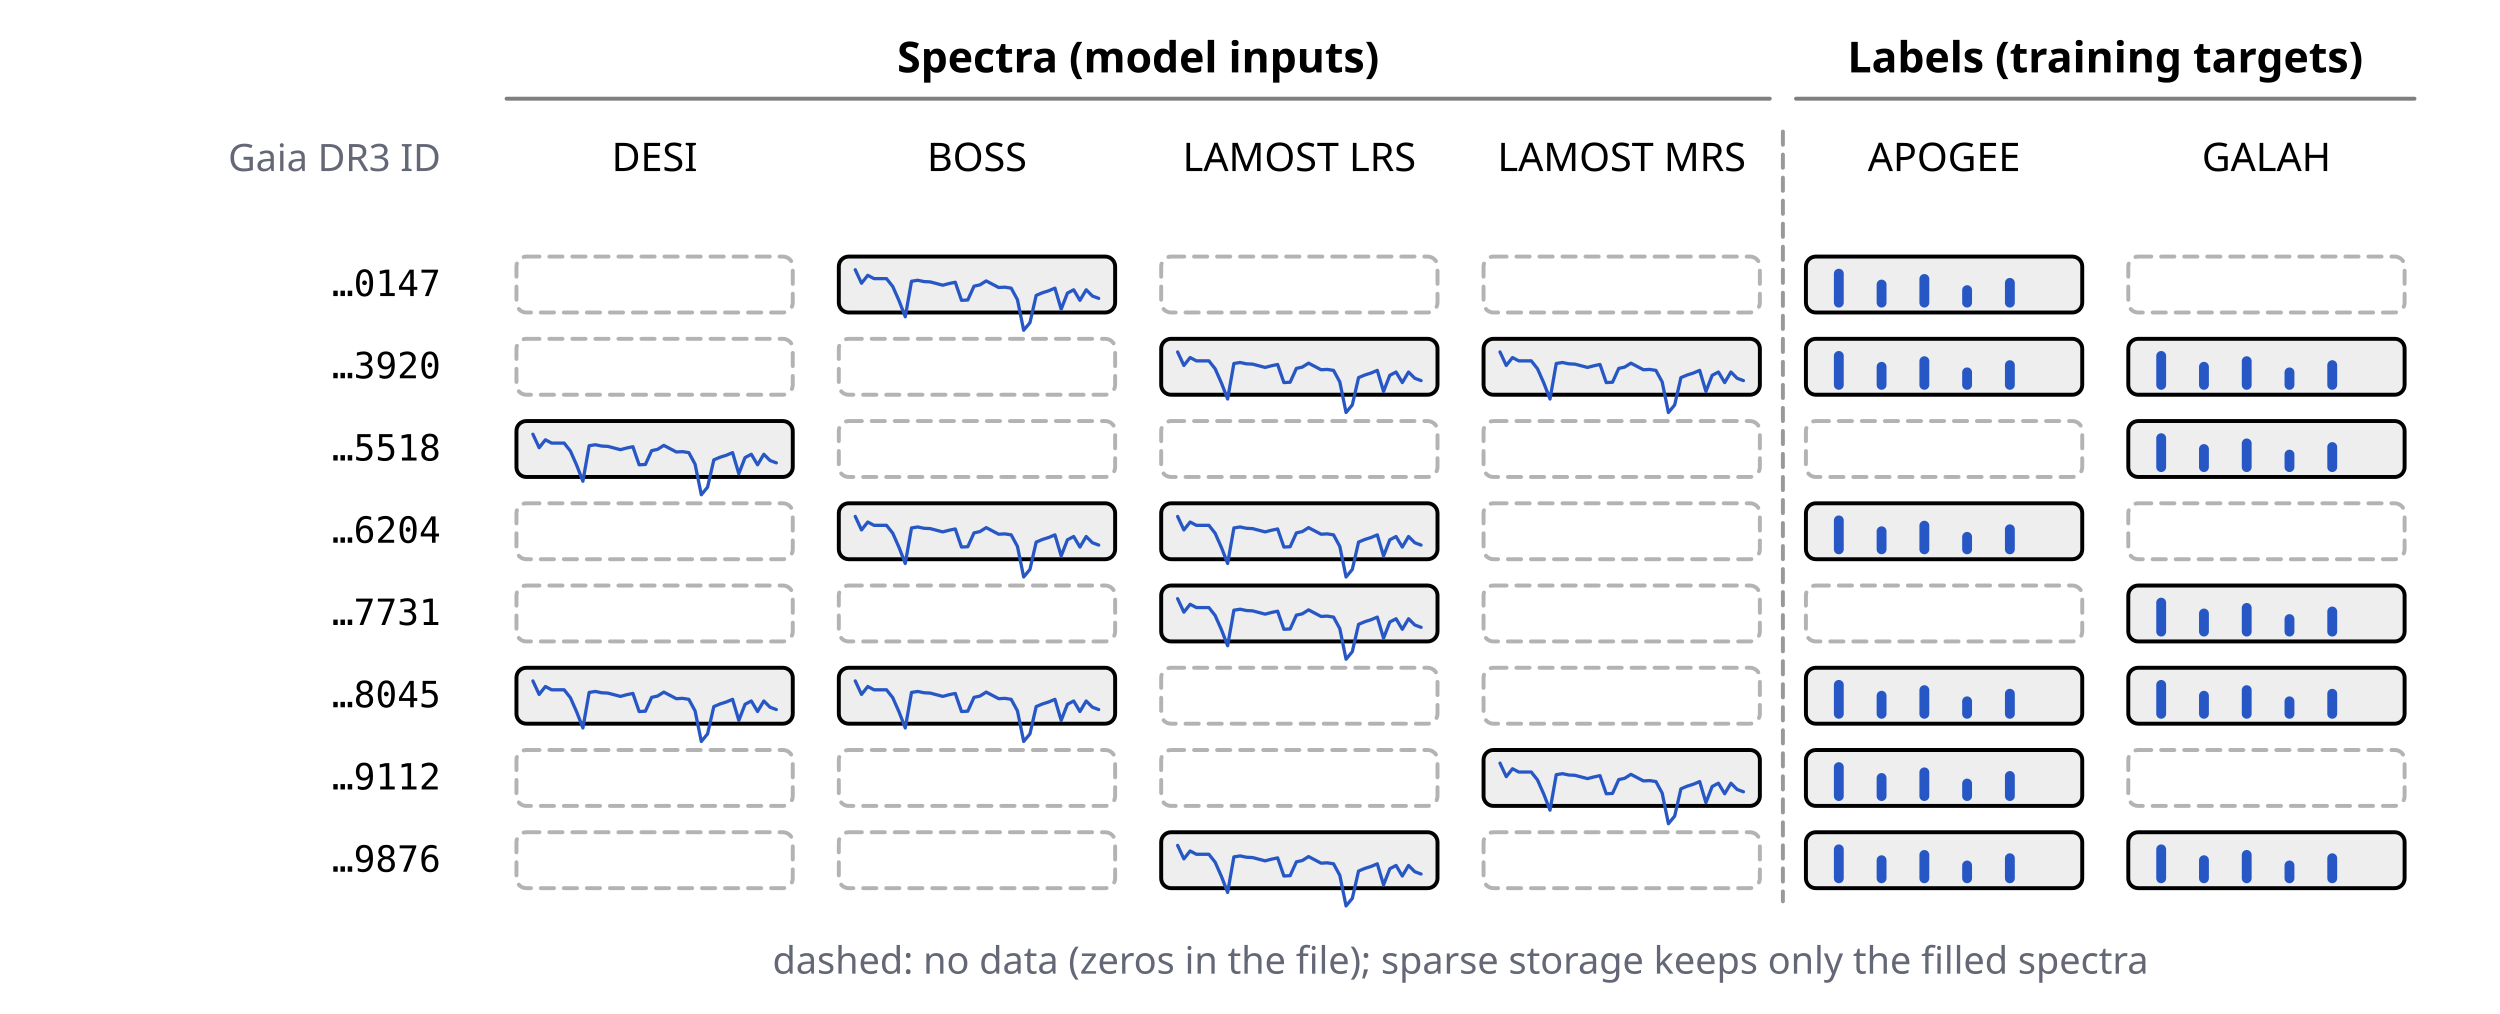
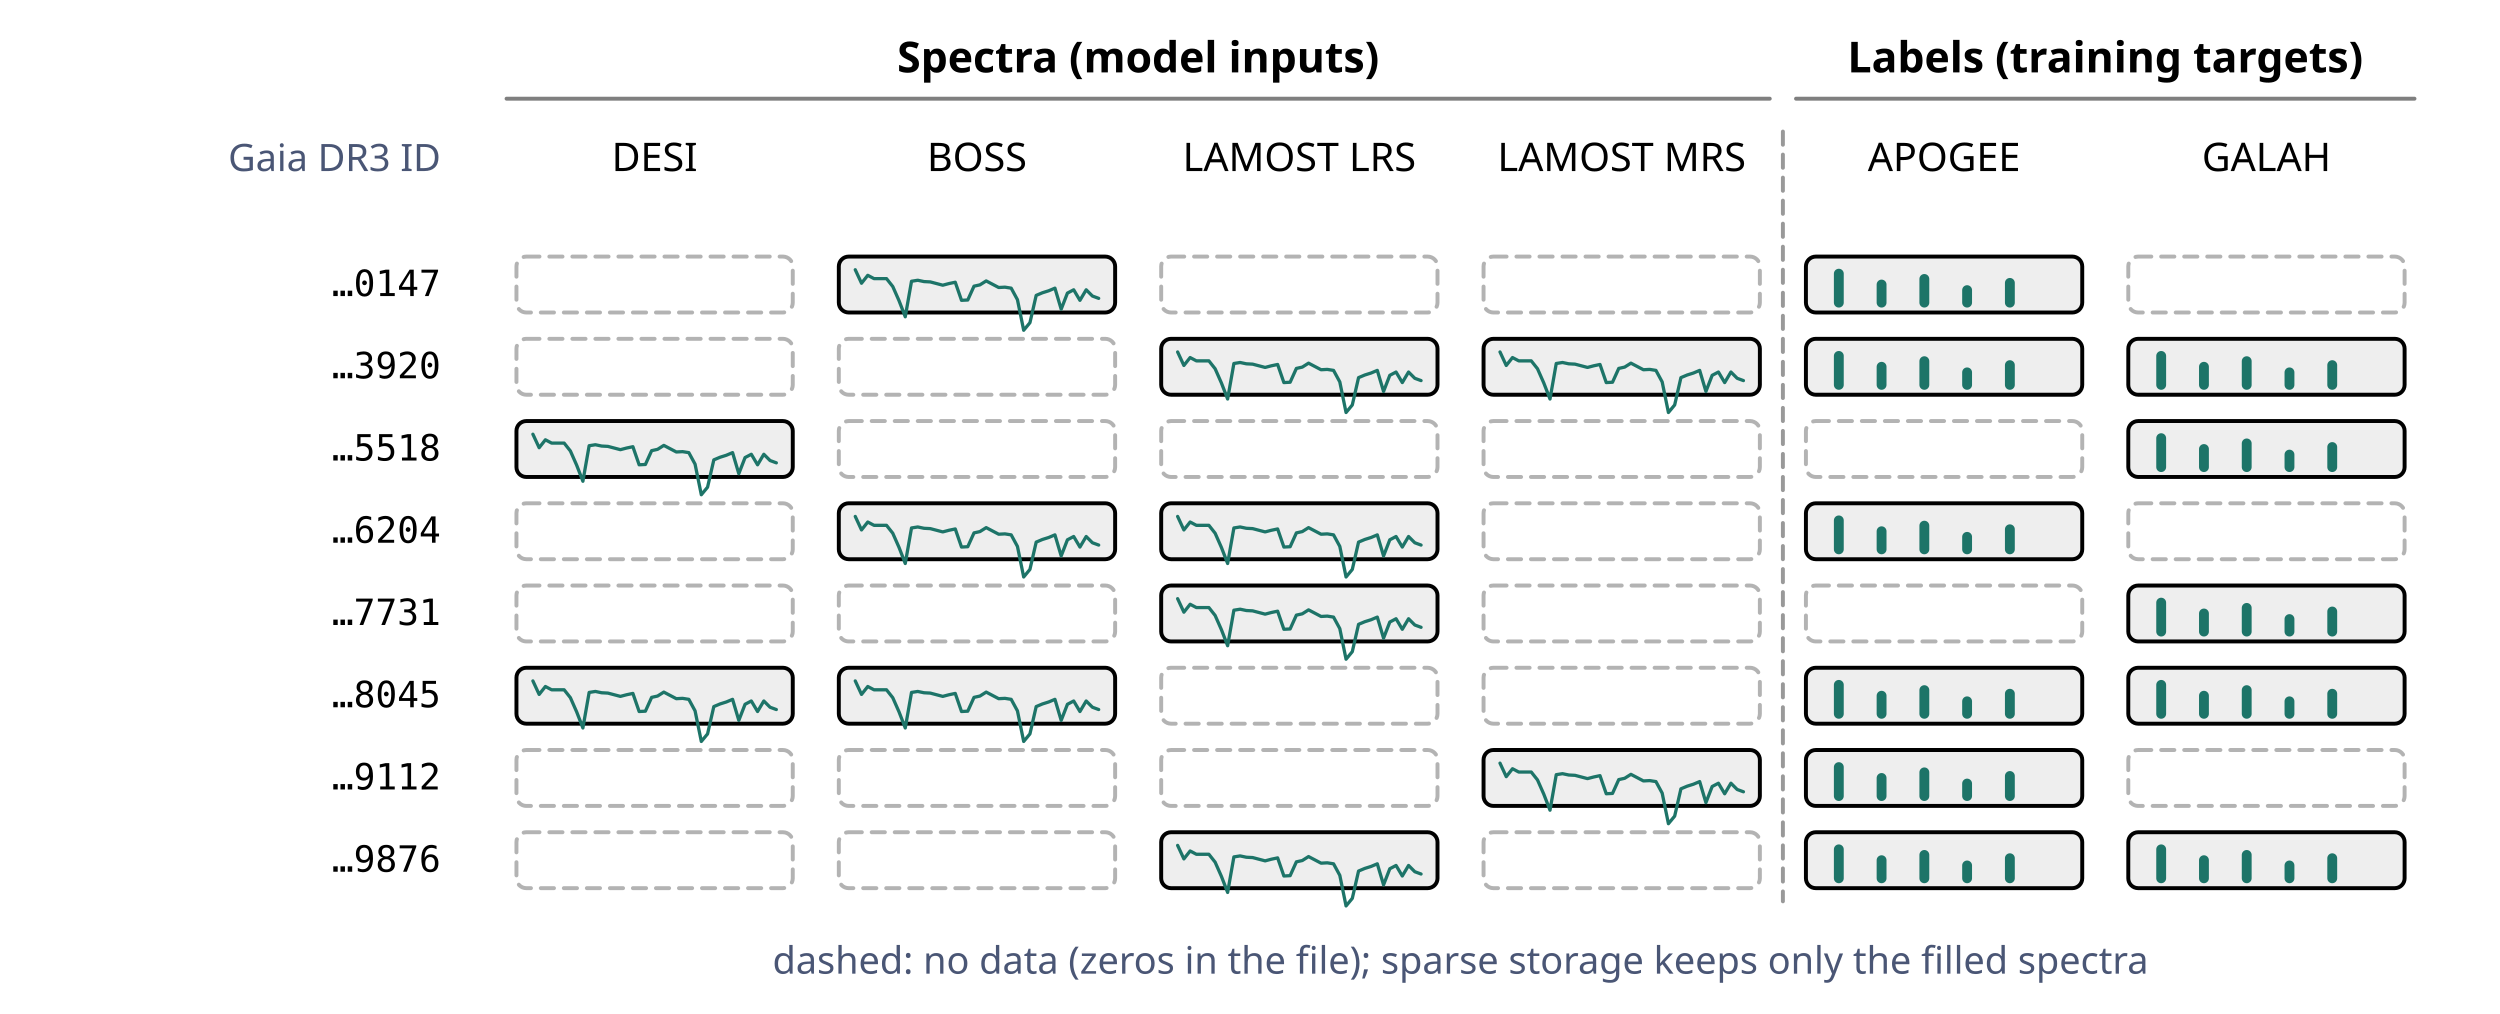
<svg xmlns="http://www.w3.org/2000/svg" viewBox="0 0 760 308" width="100%" role="img" aria-labelledby="catalogue-title" font-family="sans-serif" font-size="13" fill="none" stroke="currentColor" stroke-width="1.2" stroke-linejoin="round" stroke-linecap="round">
  <defs>
    <marker id="catalogue-arrow" viewBox="0 0 10 10" refX="9" refY="5" markerWidth="7" markerHeight="7" orient="auto-start-reverse">
      <path d="M0 0 L10 5 L0 10 z" fill="currentColor" stroke="none" />
    </marker>
  </defs>
  <text x="346.0" y="22.0" font-size="13" text-anchor="middle" font-weight="bold" stroke="none" fill="currentColor">Spectra (model inputs)</text>
  <text x="640.0" y="22.0" font-size="13" text-anchor="middle" font-weight="bold" stroke="none" fill="currentColor">Labels (training targets)</text>
  <line x1="154.0" y1="30.0" x2="538.0" y2="30.0" stroke-opacity="0.5" />
  <line x1="546.0" y1="30.0" x2="734.0" y2="30.0" stroke-opacity="0.5" />
-   <text x="134.0" y="52.0" font-size="11.5" text-anchor="end" stroke="none" style="fill: var(--color-foreground-muted, #646776)">Gaia DR3 ID</text>
+   <text x="134.0" y="52.0" font-size="11.5" text-anchor="end" stroke="none" style="fill: var(--d-muted, #4A5675)">Gaia DR3 ID</text>
  <text x="199.0" y="52.0" font-size="12" text-anchor="middle" stroke="none" fill="currentColor">DESI</text>
  <text x="297.0" y="52.0" font-size="12" text-anchor="middle" stroke="none" fill="currentColor">BOSS</text>
  <text x="395.0" y="52.0" font-size="12" text-anchor="middle" stroke="none" fill="currentColor">LAMOST LRS</text>
  <text x="493.0" y="52.0" font-size="12" text-anchor="middle" stroke="none" fill="currentColor">LAMOST MRS</text>
  <text x="591.0" y="52.0" font-size="12" text-anchor="middle" stroke="none" fill="currentColor">APOGEE</text>
  <text x="689.0" y="52.0" font-size="12" text-anchor="middle" stroke="none" fill="currentColor">GALAH</text>
  <line x1="542.0" y1="40.0" x2="542.0" y2="274.0" stroke-dasharray="4 3" stroke-opacity="0.4" />
  <text x="134.0" y="90.0" font-size="11" text-anchor="end" font-family="monospace" stroke="none" fill="currentColor">…0147</text>
  <rect x="157.0" y="78.0" width="84.0" height="17.0" rx="3" stroke-dasharray="4 3" stroke-opacity="0.3" />
  <rect x="255.0" y="78.0" width="84.0" height="17.0" rx="3" fill="currentColor" fill-opacity="0.07" />
-   <path d="M260.0 82.0 L261.9 86.1 L263.8 83.7 L265.7 84.7 L267.6 84.7 L269.5 84.7 L271.4 87.1 L273.3 91.4 L275.2 96.3 L277.1 85.5 L279.0 85.2 L280.9 85.6 L282.8 85.7 L284.7 86.2 L286.6 86.7 L288.5 86.2 L290.4 85.8 L292.3 91.3 L294.2 91.2 L296.1 87.0 L297.9 86.6 L299.8 85.4 L301.7 86.4 L303.6 87.4 L305.5 87.3 L307.4 87.6 L309.3 91.1 L311.2 100.4 L313.1 98.1 L315.0 89.8 L316.9 89.0 L318.8 88.4 L320.7 87.6 L322.6 94.0 L324.5 89.1 L326.4 88.1 L328.3 91.3 L330.2 88.1 L332.1 90.0 L334.0 90.7" stroke-width="1" style="stroke: var(--color-brand-primary, #2757c4)" />
+   <path d="M260.0 82.0 L261.9 86.1 L263.8 83.7 L265.7 84.7 L267.6 84.7 L269.5 84.7 L271.4 87.1 L273.3 91.4 L275.2 96.3 L277.1 85.5 L279.0 85.2 L280.9 85.6 L282.8 85.7 L284.7 86.2 L286.6 86.7 L288.5 86.2 L290.4 85.8 L292.3 91.3 L294.2 91.2 L296.1 87.0 L297.9 86.6 L299.8 85.4 L301.7 86.4 L303.6 87.4 L305.5 87.3 L307.4 87.6 L309.3 91.1 L311.2 100.4 L313.1 98.1 L315.0 89.8 L316.9 89.0 L318.8 88.4 L320.7 87.6 L322.6 94.0 L324.5 89.1 L326.4 88.1 L328.3 91.3 L330.2 88.1 L332.1 90.0 L334.0 90.7" stroke-width="1" style="stroke: var(--d-teal, #1D7468)" />
  <rect x="353.0" y="78.0" width="84.0" height="17.0" rx="3" stroke-dasharray="4 3" stroke-opacity="0.3" />
  <rect x="451.0" y="78.0" width="84.0" height="17.0" rx="3" stroke-dasharray="4 3" stroke-opacity="0.3" />
  <rect x="549.0" y="78.0" width="84.0" height="17.0" rx="3" fill="currentColor" fill-opacity="0.07" />
-   <line x1="559.0" y1="92.0" x2="559.0" y2="83.2" stroke-width="3" style="stroke: var(--color-brand-primary, #2757c4)" />
-   <line x1="572.0" y1="92.0" x2="572.0" y2="86.5" stroke-width="3" style="stroke: var(--color-brand-primary, #2757c4)" />
-   <line x1="585.0" y1="92.0" x2="585.0" y2="84.8" stroke-width="3" style="stroke: var(--color-brand-primary, #2757c4)" />
-   <line x1="598.0" y1="92.0" x2="598.0" y2="88.2" stroke-width="3" style="stroke: var(--color-brand-primary, #2757c4)" />
-   <line x1="611.0" y1="92.0" x2="611.0" y2="86.0" stroke-width="3" style="stroke: var(--color-brand-primary, #2757c4)" />
+   <line x1="559.0" y1="92.0" x2="559.0" y2="83.2" stroke-width="3" style="stroke: var(--d-teal, #1D7468)" />
+   <line x1="572.0" y1="92.0" x2="572.0" y2="86.5" stroke-width="3" style="stroke: var(--d-teal, #1D7468)" />
+   <line x1="585.0" y1="92.0" x2="585.0" y2="84.8" stroke-width="3" style="stroke: var(--d-teal, #1D7468)" />
+   <line x1="598.0" y1="92.0" x2="598.0" y2="88.2" stroke-width="3" style="stroke: var(--d-teal, #1D7468)" />
+   <line x1="611.0" y1="92.0" x2="611.0" y2="86.0" stroke-width="3" style="stroke: var(--d-teal, #1D7468)" />
  <rect x="647.0" y="78.0" width="84.0" height="17.0" rx="3" stroke-dasharray="4 3" stroke-opacity="0.3" />
  <text x="134.0" y="115.0" font-size="11" text-anchor="end" font-family="monospace" stroke="none" fill="currentColor">…3920</text>
  <rect x="157.0" y="103.0" width="84.0" height="17.0" rx="3" stroke-dasharray="4 3" stroke-opacity="0.3" />
  <rect x="255.0" y="103.0" width="84.0" height="17.0" rx="3" stroke-dasharray="4 3" stroke-opacity="0.3" />
  <rect x="353.0" y="103.0" width="84.0" height="17.0" rx="3" fill="currentColor" fill-opacity="0.07" />
-   <path d="M358.0 107.0 L359.9 111.1 L361.8 108.7 L363.7 109.7 L365.6 109.7 L367.5 109.7 L369.4 112.1 L371.3 116.4 L373.2 121.3 L375.1 110.5 L377.0 110.2 L378.9 110.6 L380.8 110.7 L382.7 111.2 L384.6 111.7 L386.5 111.2 L388.4 110.8 L390.3 116.3 L392.2 116.2 L394.1 112.0 L395.9 111.6 L397.8 110.4 L399.7 111.4 L401.6 112.4 L403.5 112.3 L405.4 112.6 L407.3 116.1 L409.2 125.4 L411.1 123.1 L413.0 114.8 L414.9 114.0 L416.8 113.4 L418.7 112.6 L420.6 119.0 L422.5 114.1 L424.4 113.1 L426.3 116.3 L428.2 113.1 L430.1 115.0 L432.0 115.7" stroke-width="1" style="stroke: var(--color-brand-primary, #2757c4)" />
+   <path d="M358.0 107.0 L359.9 111.1 L361.8 108.7 L363.7 109.7 L365.6 109.7 L367.5 109.7 L369.4 112.1 L371.3 116.4 L373.2 121.3 L375.1 110.5 L377.0 110.2 L378.9 110.6 L380.8 110.7 L382.7 111.2 L384.6 111.7 L386.5 111.2 L388.4 110.8 L390.3 116.3 L392.2 116.2 L394.1 112.0 L395.9 111.6 L397.8 110.4 L399.7 111.4 L401.6 112.4 L403.5 112.3 L405.4 112.6 L407.3 116.1 L409.2 125.4 L411.1 123.1 L413.0 114.8 L414.9 114.0 L416.8 113.4 L418.7 112.6 L420.6 119.0 L422.5 114.1 L424.4 113.1 L426.3 116.3 L428.2 113.1 L430.1 115.0 L432.0 115.7" stroke-width="1" style="stroke: var(--d-teal, #1D7468)" />
  <rect x="451.0" y="103.0" width="84.0" height="17.0" rx="3" fill="currentColor" fill-opacity="0.07" />
-   <path d="M456.0 107.0 L457.9 111.1 L459.8 108.7 L461.7 109.7 L463.6 109.7 L465.5 109.7 L467.4 112.1 L469.3 116.4 L471.2 121.3 L473.1 110.5 L475.0 110.2 L476.9 110.6 L478.8 110.7 L480.7 111.2 L482.6 111.7 L484.5 111.2 L486.4 110.8 L488.3 116.3 L490.2 116.2 L492.1 112.0 L493.9 111.6 L495.8 110.4 L497.7 111.4 L499.6 112.4 L501.5 112.3 L503.4 112.6 L505.3 116.1 L507.2 125.4 L509.1 123.1 L511.0 114.8 L512.9 114.0 L514.8 113.4 L516.7 112.6 L518.6 119.0 L520.5 114.1 L522.4 113.1 L524.3 116.3 L526.2 113.1 L528.1 115.0 L530.0 115.7" stroke-width="1" style="stroke: var(--color-brand-primary, #2757c4)" />
+   <path d="M456.0 107.0 L457.9 111.1 L459.8 108.7 L461.7 109.7 L463.6 109.7 L465.5 109.7 L467.4 112.1 L469.3 116.4 L471.2 121.3 L473.1 110.5 L475.0 110.2 L476.9 110.6 L478.8 110.7 L480.7 111.2 L482.6 111.7 L484.5 111.2 L486.4 110.8 L488.3 116.3 L490.2 116.2 L492.1 112.0 L493.9 111.6 L495.8 110.4 L497.7 111.4 L499.6 112.4 L501.5 112.3 L503.4 112.6 L505.3 116.1 L507.2 125.4 L509.1 123.1 L511.0 114.8 L512.9 114.0 L514.8 113.4 L516.7 112.6 L518.6 119.0 L520.5 114.1 L522.4 113.1 L524.3 116.3 L526.2 113.1 L528.1 115.0 L530.0 115.7" stroke-width="1" style="stroke: var(--d-teal, #1D7468)" />
  <rect x="549.0" y="103.0" width="84.0" height="17.0" rx="3" fill="currentColor" fill-opacity="0.07" />
-   <line x1="559.0" y1="117.0" x2="559.0" y2="108.2" stroke-width="3" style="stroke: var(--color-brand-primary, #2757c4)" />
-   <line x1="572.0" y1="117.0" x2="572.0" y2="111.5" stroke-width="3" style="stroke: var(--color-brand-primary, #2757c4)" />
-   <line x1="585.0" y1="117.0" x2="585.0" y2="109.8" stroke-width="3" style="stroke: var(--color-brand-primary, #2757c4)" />
-   <line x1="598.0" y1="117.0" x2="598.0" y2="113.2" stroke-width="3" style="stroke: var(--color-brand-primary, #2757c4)" />
-   <line x1="611.0" y1="117.0" x2="611.0" y2="111.0" stroke-width="3" style="stroke: var(--color-brand-primary, #2757c4)" />
+   <line x1="559.0" y1="117.0" x2="559.0" y2="108.2" stroke-width="3" style="stroke: var(--d-teal, #1D7468)" />
+   <line x1="572.0" y1="117.0" x2="572.0" y2="111.5" stroke-width="3" style="stroke: var(--d-teal, #1D7468)" />
+   <line x1="585.0" y1="117.0" x2="585.0" y2="109.8" stroke-width="3" style="stroke: var(--d-teal, #1D7468)" />
+   <line x1="598.0" y1="117.0" x2="598.0" y2="113.2" stroke-width="3" style="stroke: var(--d-teal, #1D7468)" />
+   <line x1="611.0" y1="117.0" x2="611.0" y2="111.0" stroke-width="3" style="stroke: var(--d-teal, #1D7468)" />
  <rect x="647.0" y="103.0" width="84.0" height="17.0" rx="3" fill="currentColor" fill-opacity="0.07" />
-   <line x1="657.0" y1="117.0" x2="657.0" y2="108.2" stroke-width="3" style="stroke: var(--color-brand-primary, #2757c4)" />
-   <line x1="670.0" y1="117.0" x2="670.0" y2="111.5" stroke-width="3" style="stroke: var(--color-brand-primary, #2757c4)" />
-   <line x1="683.0" y1="117.0" x2="683.0" y2="109.8" stroke-width="3" style="stroke: var(--color-brand-primary, #2757c4)" />
-   <line x1="696.0" y1="117.0" x2="696.0" y2="113.2" stroke-width="3" style="stroke: var(--color-brand-primary, #2757c4)" />
-   <line x1="709.0" y1="117.0" x2="709.0" y2="111.0" stroke-width="3" style="stroke: var(--color-brand-primary, #2757c4)" />
+   <line x1="657.0" y1="117.0" x2="657.0" y2="108.2" stroke-width="3" style="stroke: var(--d-teal, #1D7468)" />
+   <line x1="670.0" y1="117.0" x2="670.0" y2="111.5" stroke-width="3" style="stroke: var(--d-teal, #1D7468)" />
+   <line x1="683.0" y1="117.0" x2="683.0" y2="109.8" stroke-width="3" style="stroke: var(--d-teal, #1D7468)" />
+   <line x1="696.0" y1="117.0" x2="696.0" y2="113.2" stroke-width="3" style="stroke: var(--d-teal, #1D7468)" />
+   <line x1="709.0" y1="117.0" x2="709.0" y2="111.0" stroke-width="3" style="stroke: var(--d-teal, #1D7468)" />
  <text x="134.0" y="140.0" font-size="11" text-anchor="end" font-family="monospace" stroke="none" fill="currentColor">…5518</text>
  <rect x="157.0" y="128.0" width="84.0" height="17.0" rx="3" fill="currentColor" fill-opacity="0.07" />
-   <path d="M162.0 132.0 L163.9 136.1 L165.8 133.7 L167.7 134.7 L169.6 134.7 L171.5 134.7 L173.4 137.1 L175.3 141.4 L177.2 146.3 L179.1 135.5 L181.0 135.2 L182.9 135.6 L184.8 135.7 L186.7 136.2 L188.6 136.7 L190.5 136.2 L192.4 135.8 L194.3 141.3 L196.2 141.2 L198.1 137.0 L199.9 136.6 L201.8 135.4 L203.7 136.4 L205.6 137.4 L207.5 137.3 L209.4 137.6 L211.3 141.1 L213.2 150.4 L215.1 148.1 L217.0 139.8 L218.9 139.0 L220.8 138.4 L222.7 137.6 L224.6 144.0 L226.5 139.1 L228.4 138.1 L230.3 141.3 L232.2 138.1 L234.1 140.0 L236.0 140.7" stroke-width="1" style="stroke: var(--color-brand-primary, #2757c4)" />
+   <path d="M162.0 132.0 L163.9 136.1 L165.8 133.7 L167.7 134.7 L169.6 134.7 L171.5 134.7 L173.4 137.1 L175.3 141.4 L177.2 146.3 L179.1 135.5 L181.0 135.2 L182.9 135.6 L184.8 135.7 L186.7 136.2 L188.6 136.7 L190.5 136.2 L192.4 135.8 L194.3 141.3 L196.2 141.2 L198.1 137.0 L199.9 136.6 L201.8 135.4 L203.7 136.4 L205.6 137.4 L207.5 137.3 L209.4 137.6 L211.3 141.1 L213.2 150.4 L215.1 148.1 L217.0 139.8 L218.9 139.0 L220.8 138.4 L222.7 137.6 L224.6 144.0 L226.5 139.1 L228.4 138.1 L230.3 141.3 L232.2 138.1 L234.1 140.0 L236.0 140.7" stroke-width="1" style="stroke: var(--d-teal, #1D7468)" />
  <rect x="255.0" y="128.0" width="84.0" height="17.0" rx="3" stroke-dasharray="4 3" stroke-opacity="0.3" />
  <rect x="353.0" y="128.0" width="84.0" height="17.0" rx="3" stroke-dasharray="4 3" stroke-opacity="0.3" />
  <rect x="451.0" y="128.0" width="84.0" height="17.0" rx="3" stroke-dasharray="4 3" stroke-opacity="0.3" />
  <rect x="549.0" y="128.0" width="84.0" height="17.0" rx="3" stroke-dasharray="4 3" stroke-opacity="0.3" />
  <rect x="647.0" y="128.0" width="84.0" height="17.0" rx="3" fill="currentColor" fill-opacity="0.07" />
-   <line x1="657.0" y1="142.0" x2="657.0" y2="133.2" stroke-width="3" style="stroke: var(--color-brand-primary, #2757c4)" />
-   <line x1="670.0" y1="142.0" x2="670.0" y2="136.5" stroke-width="3" style="stroke: var(--color-brand-primary, #2757c4)" />
-   <line x1="683.0" y1="142.0" x2="683.0" y2="134.8" stroke-width="3" style="stroke: var(--color-brand-primary, #2757c4)" />
-   <line x1="696.0" y1="142.0" x2="696.0" y2="138.2" stroke-width="3" style="stroke: var(--color-brand-primary, #2757c4)" />
-   <line x1="709.0" y1="142.0" x2="709.0" y2="135.9" stroke-width="3" style="stroke: var(--color-brand-primary, #2757c4)" />
+   <line x1="657.0" y1="142.0" x2="657.0" y2="133.2" stroke-width="3" style="stroke: var(--d-teal, #1D7468)" />
+   <line x1="670.0" y1="142.0" x2="670.0" y2="136.5" stroke-width="3" style="stroke: var(--d-teal, #1D7468)" />
+   <line x1="683.0" y1="142.0" x2="683.0" y2="134.8" stroke-width="3" style="stroke: var(--d-teal, #1D7468)" />
+   <line x1="696.0" y1="142.0" x2="696.0" y2="138.2" stroke-width="3" style="stroke: var(--d-teal, #1D7468)" />
+   <line x1="709.0" y1="142.0" x2="709.0" y2="135.9" stroke-width="3" style="stroke: var(--d-teal, #1D7468)" />
  <text x="134.0" y="165.0" font-size="11" text-anchor="end" font-family="monospace" stroke="none" fill="currentColor">…6204</text>
  <rect x="157.0" y="153.0" width="84.0" height="17.0" rx="3" stroke-dasharray="4 3" stroke-opacity="0.3" />
  <rect x="255.0" y="153.0" width="84.0" height="17.0" rx="3" fill="currentColor" fill-opacity="0.07" />
-   <path d="M260.0 157.0 L261.9 161.1 L263.8 158.7 L265.7 159.7 L267.6 159.7 L269.5 159.7 L271.4 162.1 L273.3 166.4 L275.2 171.3 L277.1 160.5 L279.0 160.2 L280.9 160.6 L282.8 160.7 L284.7 161.2 L286.6 161.7 L288.5 161.2 L290.4 160.8 L292.3 166.3 L294.2 166.2 L296.1 162.0 L297.9 161.6 L299.8 160.4 L301.7 161.4 L303.6 162.4 L305.5 162.3 L307.4 162.6 L309.3 166.1 L311.2 175.4 L313.1 173.1 L315.0 164.8 L316.9 164.0 L318.8 163.4 L320.7 162.6 L322.6 169.0 L324.5 164.1 L326.4 163.1 L328.3 166.3 L330.2 163.1 L332.1 165.0 L334.0 165.7" stroke-width="1" style="stroke: var(--color-brand-primary, #2757c4)" />
+   <path d="M260.0 157.0 L261.9 161.1 L263.8 158.7 L265.7 159.7 L267.6 159.7 L269.5 159.7 L271.4 162.1 L273.3 166.4 L275.2 171.3 L277.1 160.5 L279.0 160.2 L280.9 160.6 L282.8 160.7 L284.7 161.2 L286.6 161.7 L288.5 161.2 L290.4 160.8 L292.3 166.3 L294.2 166.2 L296.1 162.0 L297.9 161.6 L299.8 160.4 L301.7 161.4 L303.6 162.4 L305.5 162.3 L307.4 162.6 L309.3 166.1 L311.2 175.4 L313.1 173.1 L315.0 164.8 L316.9 164.0 L318.8 163.4 L320.7 162.6 L322.6 169.0 L324.5 164.1 L326.4 163.1 L328.3 166.3 L330.2 163.1 L332.1 165.0 L334.0 165.7" stroke-width="1" style="stroke: var(--d-teal, #1D7468)" />
  <rect x="353.0" y="153.0" width="84.0" height="17.0" rx="3" fill="currentColor" fill-opacity="0.07" />
-   <path d="M358.0 157.0 L359.9 161.1 L361.8 158.7 L363.7 159.7 L365.6 159.7 L367.5 159.7 L369.4 162.1 L371.3 166.4 L373.2 171.3 L375.1 160.5 L377.0 160.2 L378.9 160.6 L380.8 160.7 L382.7 161.2 L384.6 161.7 L386.5 161.2 L388.4 160.8 L390.3 166.3 L392.2 166.2 L394.1 162.0 L395.9 161.6 L397.8 160.4 L399.7 161.4 L401.6 162.4 L403.5 162.3 L405.4 162.6 L407.3 166.1 L409.2 175.4 L411.1 173.1 L413.0 164.8 L414.9 164.0 L416.8 163.4 L418.7 162.6 L420.6 169.0 L422.5 164.1 L424.4 163.1 L426.3 166.3 L428.2 163.1 L430.1 165.0 L432.0 165.7" stroke-width="1" style="stroke: var(--color-brand-primary, #2757c4)" />
+   <path d="M358.0 157.0 L359.9 161.1 L361.8 158.7 L363.7 159.7 L365.6 159.7 L367.5 159.7 L369.4 162.1 L371.3 166.4 L373.2 171.3 L375.1 160.5 L377.0 160.2 L378.9 160.6 L380.8 160.7 L382.7 161.2 L384.6 161.7 L386.5 161.2 L388.4 160.8 L390.3 166.3 L392.2 166.2 L394.1 162.0 L395.9 161.6 L397.8 160.4 L399.7 161.4 L401.6 162.4 L403.5 162.3 L405.4 162.6 L407.3 166.1 L409.2 175.4 L411.1 173.1 L413.0 164.8 L414.9 164.0 L416.8 163.4 L418.7 162.6 L420.6 169.0 L422.5 164.1 L424.4 163.1 L426.3 166.3 L428.2 163.1 L430.1 165.0 L432.0 165.7" stroke-width="1" style="stroke: var(--d-teal, #1D7468)" />
  <rect x="451.0" y="153.0" width="84.0" height="17.0" rx="3" stroke-dasharray="4 3" stroke-opacity="0.3" />
  <rect x="549.0" y="153.0" width="84.0" height="17.0" rx="3" fill="currentColor" fill-opacity="0.07" />
-   <line x1="559.0" y1="167.0" x2="559.0" y2="158.2" stroke-width="3" style="stroke: var(--color-brand-primary, #2757c4)" />
-   <line x1="572.0" y1="167.0" x2="572.0" y2="161.5" stroke-width="3" style="stroke: var(--color-brand-primary, #2757c4)" />
-   <line x1="585.0" y1="167.0" x2="585.0" y2="159.8" stroke-width="3" style="stroke: var(--color-brand-primary, #2757c4)" />
-   <line x1="598.0" y1="167.0" x2="598.0" y2="163.2" stroke-width="3" style="stroke: var(--color-brand-primary, #2757c4)" />
-   <line x1="611.0" y1="167.0" x2="611.0" y2="160.9" stroke-width="3" style="stroke: var(--color-brand-primary, #2757c4)" />
+   <line x1="559.0" y1="167.0" x2="559.0" y2="158.2" stroke-width="3" style="stroke: var(--d-teal, #1D7468)" />
+   <line x1="572.0" y1="167.0" x2="572.0" y2="161.5" stroke-width="3" style="stroke: var(--d-teal, #1D7468)" />
+   <line x1="585.0" y1="167.0" x2="585.0" y2="159.8" stroke-width="3" style="stroke: var(--d-teal, #1D7468)" />
+   <line x1="598.0" y1="167.0" x2="598.0" y2="163.2" stroke-width="3" style="stroke: var(--d-teal, #1D7468)" />
+   <line x1="611.0" y1="167.0" x2="611.0" y2="160.9" stroke-width="3" style="stroke: var(--d-teal, #1D7468)" />
  <rect x="647.0" y="153.0" width="84.0" height="17.0" rx="3" stroke-dasharray="4 3" stroke-opacity="0.3" />
  <text x="134.0" y="190.0" font-size="11" text-anchor="end" font-family="monospace" stroke="none" fill="currentColor">…7731</text>
  <rect x="157.0" y="178.0" width="84.0" height="17.0" rx="3" stroke-dasharray="4 3" stroke-opacity="0.3" />
  <rect x="255.0" y="178.0" width="84.0" height="17.0" rx="3" stroke-dasharray="4 3" stroke-opacity="0.3" />
  <rect x="353.0" y="178.0" width="84.0" height="17.0" rx="3" fill="currentColor" fill-opacity="0.07" />
-   <path d="M358.0 182.0 L359.9 186.1 L361.8 183.7 L363.7 184.7 L365.6 184.7 L367.5 184.7 L369.4 187.1 L371.3 191.4 L373.2 196.3 L375.1 185.5 L377.0 185.2 L378.9 185.6 L380.8 185.7 L382.7 186.2 L384.6 186.7 L386.5 186.2 L388.4 185.8 L390.3 191.3 L392.2 191.2 L394.1 187.0 L395.9 186.6 L397.8 185.4 L399.7 186.4 L401.6 187.4 L403.5 187.3 L405.4 187.6 L407.3 191.1 L409.2 200.4 L411.1 198.1 L413.0 189.8 L414.9 189.0 L416.8 188.4 L418.7 187.6 L420.6 194.0 L422.5 189.1 L424.4 188.1 L426.3 191.3 L428.2 188.1 L430.1 190.0 L432.0 190.7" stroke-width="1" style="stroke: var(--color-brand-primary, #2757c4)" />
+   <path d="M358.0 182.0 L359.9 186.1 L361.8 183.7 L363.7 184.7 L365.6 184.7 L367.5 184.7 L369.4 187.1 L371.3 191.4 L373.2 196.3 L375.1 185.5 L377.0 185.2 L378.9 185.6 L380.8 185.7 L382.7 186.2 L384.6 186.7 L386.5 186.2 L388.4 185.8 L390.3 191.3 L392.2 191.2 L394.1 187.0 L395.9 186.6 L397.8 185.4 L399.7 186.4 L401.6 187.4 L403.5 187.3 L405.4 187.6 L407.3 191.1 L409.2 200.4 L411.1 198.1 L413.0 189.8 L414.9 189.0 L416.8 188.4 L418.7 187.6 L420.6 194.0 L422.5 189.1 L424.4 188.1 L426.3 191.3 L428.2 188.1 L430.1 190.0 L432.0 190.7" stroke-width="1" style="stroke: var(--d-teal, #1D7468)" />
  <rect x="451.0" y="178.0" width="84.0" height="17.0" rx="3" stroke-dasharray="4 3" stroke-opacity="0.3" />
  <rect x="549.0" y="178.0" width="84.0" height="17.0" rx="3" stroke-dasharray="4 3" stroke-opacity="0.3" />
  <rect x="647.0" y="178.0" width="84.0" height="17.0" rx="3" fill="currentColor" fill-opacity="0.07" />
-   <line x1="657.0" y1="192.0" x2="657.0" y2="183.2" stroke-width="3" style="stroke: var(--color-brand-primary, #2757c4)" />
-   <line x1="670.0" y1="192.0" x2="670.0" y2="186.5" stroke-width="3" style="stroke: var(--color-brand-primary, #2757c4)" />
-   <line x1="683.0" y1="192.0" x2="683.0" y2="184.8" stroke-width="3" style="stroke: var(--color-brand-primary, #2757c4)" />
-   <line x1="696.0" y1="192.0" x2="696.0" y2="188.2" stroke-width="3" style="stroke: var(--color-brand-primary, #2757c4)" />
-   <line x1="709.0" y1="192.0" x2="709.0" y2="185.9" stroke-width="3" style="stroke: var(--color-brand-primary, #2757c4)" />
+   <line x1="657.0" y1="192.0" x2="657.0" y2="183.2" stroke-width="3" style="stroke: var(--d-teal, #1D7468)" />
+   <line x1="670.0" y1="192.0" x2="670.0" y2="186.5" stroke-width="3" style="stroke: var(--d-teal, #1D7468)" />
+   <line x1="683.0" y1="192.0" x2="683.0" y2="184.8" stroke-width="3" style="stroke: var(--d-teal, #1D7468)" />
+   <line x1="696.0" y1="192.0" x2="696.0" y2="188.2" stroke-width="3" style="stroke: var(--d-teal, #1D7468)" />
+   <line x1="709.0" y1="192.0" x2="709.0" y2="185.9" stroke-width="3" style="stroke: var(--d-teal, #1D7468)" />
  <text x="134.0" y="215.0" font-size="11" text-anchor="end" font-family="monospace" stroke="none" fill="currentColor">…8045</text>
  <rect x="157.0" y="203.0" width="84.0" height="17.0" rx="3" fill="currentColor" fill-opacity="0.07" />
-   <path d="M162.0 207.0 L163.9 211.1 L165.8 208.7 L167.7 209.7 L169.6 209.7 L171.5 209.7 L173.4 212.1 L175.3 216.4 L177.2 221.3 L179.1 210.5 L181.0 210.2 L182.9 210.6 L184.8 210.7 L186.7 211.2 L188.6 211.7 L190.5 211.2 L192.4 210.8 L194.3 216.3 L196.2 216.2 L198.1 212.0 L199.9 211.6 L201.8 210.4 L203.7 211.4 L205.6 212.4 L207.5 212.3 L209.4 212.6 L211.3 216.1 L213.2 225.4 L215.1 223.1 L217.0 214.8 L218.9 214.0 L220.8 213.4 L222.7 212.6 L224.6 219.0 L226.5 214.1 L228.4 213.1 L230.3 216.3 L232.2 213.1 L234.1 215.0 L236.0 215.7" stroke-width="1" style="stroke: var(--color-brand-primary, #2757c4)" />
+   <path d="M162.0 207.0 L163.9 211.1 L165.8 208.7 L167.7 209.7 L169.6 209.7 L171.5 209.7 L173.4 212.1 L175.3 216.4 L177.2 221.3 L179.1 210.5 L181.0 210.2 L182.9 210.6 L184.8 210.7 L186.7 211.2 L188.6 211.7 L190.5 211.2 L192.4 210.8 L194.3 216.3 L196.2 216.2 L198.1 212.0 L199.9 211.6 L201.8 210.4 L203.7 211.4 L205.6 212.4 L207.5 212.3 L209.4 212.6 L211.3 216.1 L213.2 225.4 L215.1 223.1 L217.0 214.8 L218.9 214.0 L220.8 213.4 L222.7 212.6 L224.6 219.0 L226.5 214.1 L228.4 213.1 L230.3 216.3 L232.2 213.1 L234.1 215.0 L236.0 215.7" stroke-width="1" style="stroke: var(--d-teal, #1D7468)" />
  <rect x="255.0" y="203.0" width="84.0" height="17.0" rx="3" fill="currentColor" fill-opacity="0.07" />
-   <path d="M260.0 207.0 L261.9 211.1 L263.8 208.7 L265.7 209.7 L267.6 209.7 L269.5 209.7 L271.4 212.1 L273.3 216.4 L275.2 221.3 L277.1 210.5 L279.0 210.2 L280.9 210.6 L282.8 210.7 L284.7 211.2 L286.6 211.7 L288.5 211.2 L290.4 210.8 L292.3 216.3 L294.2 216.2 L296.1 212.0 L297.9 211.6 L299.8 210.4 L301.7 211.4 L303.6 212.4 L305.5 212.3 L307.4 212.6 L309.3 216.1 L311.2 225.4 L313.1 223.1 L315.0 214.8 L316.9 214.0 L318.8 213.4 L320.7 212.6 L322.6 219.0 L324.5 214.1 L326.4 213.1 L328.3 216.3 L330.2 213.1 L332.1 215.0 L334.0 215.7" stroke-width="1" style="stroke: var(--color-brand-primary, #2757c4)" />
+   <path d="M260.0 207.0 L261.9 211.1 L263.8 208.7 L265.7 209.7 L267.6 209.7 L269.5 209.7 L271.4 212.1 L273.3 216.4 L275.2 221.3 L277.1 210.5 L279.0 210.2 L280.9 210.6 L282.8 210.7 L284.7 211.2 L286.6 211.7 L288.5 211.2 L290.4 210.8 L292.3 216.3 L294.2 216.2 L296.1 212.0 L297.9 211.6 L299.8 210.4 L301.7 211.4 L303.6 212.4 L305.5 212.3 L307.4 212.6 L309.3 216.1 L311.2 225.4 L313.1 223.1 L315.0 214.8 L316.9 214.0 L318.8 213.4 L320.7 212.6 L322.6 219.0 L324.5 214.1 L326.4 213.1 L328.3 216.3 L330.2 213.1 L332.1 215.0 L334.0 215.7" stroke-width="1" style="stroke: var(--d-teal, #1D7468)" />
  <rect x="353.0" y="203.0" width="84.0" height="17.0" rx="3" stroke-dasharray="4 3" stroke-opacity="0.3" />
  <rect x="451.0" y="203.0" width="84.0" height="17.0" rx="3" stroke-dasharray="4 3" stroke-opacity="0.3" />
  <rect x="549.0" y="203.0" width="84.0" height="17.0" rx="3" fill="currentColor" fill-opacity="0.07" />
-   <line x1="559.0" y1="217.0" x2="559.0" y2="208.2" stroke-width="3" style="stroke: var(--color-brand-primary, #2757c4)" />
-   <line x1="572.0" y1="217.0" x2="572.0" y2="211.5" stroke-width="3" style="stroke: var(--color-brand-primary, #2757c4)" />
-   <line x1="585.0" y1="217.0" x2="585.0" y2="209.8" stroke-width="3" style="stroke: var(--color-brand-primary, #2757c4)" />
-   <line x1="598.0" y1="217.0" x2="598.0" y2="213.2" stroke-width="3" style="stroke: var(--color-brand-primary, #2757c4)" />
-   <line x1="611.0" y1="217.0" x2="611.0" y2="210.9" stroke-width="3" style="stroke: var(--color-brand-primary, #2757c4)" />
+   <line x1="559.0" y1="217.0" x2="559.0" y2="208.2" stroke-width="3" style="stroke: var(--d-teal, #1D7468)" />
+   <line x1="572.0" y1="217.0" x2="572.0" y2="211.5" stroke-width="3" style="stroke: var(--d-teal, #1D7468)" />
+   <line x1="585.0" y1="217.0" x2="585.0" y2="209.8" stroke-width="3" style="stroke: var(--d-teal, #1D7468)" />
+   <line x1="598.0" y1="217.0" x2="598.0" y2="213.2" stroke-width="3" style="stroke: var(--d-teal, #1D7468)" />
+   <line x1="611.0" y1="217.0" x2="611.0" y2="210.9" stroke-width="3" style="stroke: var(--d-teal, #1D7468)" />
  <rect x="647.0" y="203.0" width="84.0" height="17.0" rx="3" fill="currentColor" fill-opacity="0.07" />
-   <line x1="657.0" y1="217.0" x2="657.0" y2="208.2" stroke-width="3" style="stroke: var(--color-brand-primary, #2757c4)" />
-   <line x1="670.0" y1="217.0" x2="670.0" y2="211.5" stroke-width="3" style="stroke: var(--color-brand-primary, #2757c4)" />
-   <line x1="683.0" y1="217.0" x2="683.0" y2="209.8" stroke-width="3" style="stroke: var(--color-brand-primary, #2757c4)" />
-   <line x1="696.0" y1="217.0" x2="696.0" y2="213.2" stroke-width="3" style="stroke: var(--color-brand-primary, #2757c4)" />
-   <line x1="709.0" y1="217.0" x2="709.0" y2="210.9" stroke-width="3" style="stroke: var(--color-brand-primary, #2757c4)" />
+   <line x1="657.0" y1="217.0" x2="657.0" y2="208.2" stroke-width="3" style="stroke: var(--d-teal, #1D7468)" />
+   <line x1="670.0" y1="217.0" x2="670.0" y2="211.5" stroke-width="3" style="stroke: var(--d-teal, #1D7468)" />
+   <line x1="683.0" y1="217.0" x2="683.0" y2="209.8" stroke-width="3" style="stroke: var(--d-teal, #1D7468)" />
+   <line x1="696.0" y1="217.0" x2="696.0" y2="213.2" stroke-width="3" style="stroke: var(--d-teal, #1D7468)" />
+   <line x1="709.0" y1="217.0" x2="709.0" y2="210.9" stroke-width="3" style="stroke: var(--d-teal, #1D7468)" />
  <text x="134.0" y="240.0" font-size="11" text-anchor="end" font-family="monospace" stroke="none" fill="currentColor">…9112</text>
  <rect x="157.0" y="228.0" width="84.0" height="17.0" rx="3" stroke-dasharray="4 3" stroke-opacity="0.3" />
  <rect x="255.0" y="228.0" width="84.0" height="17.0" rx="3" stroke-dasharray="4 3" stroke-opacity="0.3" />
  <rect x="353.0" y="228.0" width="84.0" height="17.0" rx="3" stroke-dasharray="4 3" stroke-opacity="0.3" />
  <rect x="451.0" y="228.0" width="84.0" height="17.0" rx="3" fill="currentColor" fill-opacity="0.07" />
-   <path d="M456.0 232.0 L457.9 236.1 L459.8 233.7 L461.7 234.7 L463.6 234.7 L465.5 234.7 L467.4 237.1 L469.3 241.4 L471.2 246.3 L473.1 235.5 L475.0 235.2 L476.9 235.6 L478.8 235.7 L480.7 236.2 L482.6 236.7 L484.5 236.2 L486.4 235.8 L488.3 241.3 L490.2 241.2 L492.1 237.0 L493.9 236.6 L495.8 235.4 L497.7 236.4 L499.6 237.4 L501.5 237.3 L503.4 237.6 L505.3 241.1 L507.2 250.4 L509.1 248.1 L511.0 239.8 L512.9 239.0 L514.8 238.4 L516.7 237.6 L518.6 244.0 L520.5 239.1 L522.4 238.1 L524.3 241.3 L526.2 238.1 L528.1 240.0 L530.0 240.7" stroke-width="1" style="stroke: var(--color-brand-primary, #2757c4)" />
+   <path d="M456.0 232.0 L457.9 236.1 L459.8 233.7 L461.7 234.7 L463.6 234.7 L465.5 234.7 L467.4 237.1 L469.3 241.4 L471.2 246.3 L473.1 235.5 L475.0 235.2 L476.9 235.6 L478.8 235.7 L480.7 236.2 L482.6 236.7 L484.5 236.2 L486.4 235.8 L488.3 241.3 L490.2 241.2 L492.1 237.0 L493.9 236.6 L495.8 235.4 L497.7 236.4 L499.6 237.4 L501.5 237.3 L503.4 237.6 L505.3 241.1 L507.2 250.4 L509.1 248.1 L511.0 239.8 L512.9 239.0 L514.8 238.4 L516.7 237.6 L518.6 244.0 L520.5 239.1 L522.4 238.1 L524.3 241.3 L526.2 238.1 L528.1 240.0 L530.0 240.7" stroke-width="1" style="stroke: var(--d-teal, #1D7468)" />
  <rect x="549.0" y="228.0" width="84.0" height="17.0" rx="3" fill="currentColor" fill-opacity="0.07" />
-   <line x1="559.0" y1="242.0" x2="559.0" y2="233.2" stroke-width="3" style="stroke: var(--color-brand-primary, #2757c4)" />
-   <line x1="572.0" y1="242.0" x2="572.0" y2="236.5" stroke-width="3" style="stroke: var(--color-brand-primary, #2757c4)" />
-   <line x1="585.0" y1="242.0" x2="585.0" y2="234.8" stroke-width="3" style="stroke: var(--color-brand-primary, #2757c4)" />
-   <line x1="598.0" y1="242.0" x2="598.0" y2="238.2" stroke-width="3" style="stroke: var(--color-brand-primary, #2757c4)" />
-   <line x1="611.0" y1="242.0" x2="611.0" y2="235.9" stroke-width="3" style="stroke: var(--color-brand-primary, #2757c4)" />
+   <line x1="559.0" y1="242.0" x2="559.0" y2="233.2" stroke-width="3" style="stroke: var(--d-teal, #1D7468)" />
+   <line x1="572.0" y1="242.0" x2="572.0" y2="236.5" stroke-width="3" style="stroke: var(--d-teal, #1D7468)" />
+   <line x1="585.0" y1="242.0" x2="585.0" y2="234.8" stroke-width="3" style="stroke: var(--d-teal, #1D7468)" />
+   <line x1="598.0" y1="242.0" x2="598.0" y2="238.2" stroke-width="3" style="stroke: var(--d-teal, #1D7468)" />
+   <line x1="611.0" y1="242.0" x2="611.0" y2="235.9" stroke-width="3" style="stroke: var(--d-teal, #1D7468)" />
  <rect x="647.0" y="228.0" width="84.0" height="17.0" rx="3" stroke-dasharray="4 3" stroke-opacity="0.3" />
  <text x="134.0" y="265.0" font-size="11" text-anchor="end" font-family="monospace" stroke="none" fill="currentColor">…9876</text>
  <rect x="157.0" y="253.0" width="84.0" height="17.0" rx="3" stroke-dasharray="4 3" stroke-opacity="0.3" />
  <rect x="255.0" y="253.0" width="84.0" height="17.0" rx="3" stroke-dasharray="4 3" stroke-opacity="0.3" />
  <rect x="353.0" y="253.0" width="84.0" height="17.0" rx="3" fill="currentColor" fill-opacity="0.07" />
-   <path d="M358.0 257.0 L359.9 261.1 L361.8 258.7 L363.7 259.7 L365.6 259.7 L367.5 259.7 L369.4 262.1 L371.3 266.4 L373.2 271.3 L375.1 260.5 L377.0 260.2 L378.9 260.6 L380.8 260.7 L382.7 261.2 L384.6 261.7 L386.5 261.2 L388.4 260.8 L390.3 266.3 L392.2 266.2 L394.1 262.0 L395.9 261.6 L397.8 260.4 L399.7 261.4 L401.6 262.4 L403.5 262.3 L405.4 262.6 L407.3 266.1 L409.2 275.4 L411.1 273.1 L413.0 264.8 L414.9 264.0 L416.8 263.4 L418.7 262.6 L420.6 269.0 L422.5 264.1 L424.4 263.1 L426.3 266.3 L428.2 263.1 L430.1 265.0 L432.0 265.7" stroke-width="1" style="stroke: var(--color-brand-primary, #2757c4)" />
+   <path d="M358.0 257.0 L359.9 261.1 L361.8 258.7 L363.7 259.7 L365.6 259.7 L367.5 259.7 L369.4 262.1 L371.3 266.4 L373.2 271.3 L375.1 260.5 L377.0 260.2 L378.9 260.6 L380.8 260.7 L382.7 261.2 L384.6 261.7 L386.5 261.2 L388.4 260.8 L390.3 266.3 L392.2 266.2 L394.1 262.0 L395.9 261.6 L397.8 260.4 L399.7 261.4 L401.6 262.4 L403.5 262.3 L405.4 262.6 L407.3 266.1 L409.2 275.4 L411.1 273.1 L413.0 264.8 L414.9 264.0 L416.8 263.4 L418.7 262.6 L420.6 269.0 L422.5 264.1 L424.4 263.1 L426.3 266.3 L428.2 263.1 L430.1 265.0 L432.0 265.7" stroke-width="1" style="stroke: var(--d-teal, #1D7468)" />
  <rect x="451.0" y="253.0" width="84.0" height="17.0" rx="3" stroke-dasharray="4 3" stroke-opacity="0.3" />
  <rect x="549.0" y="253.0" width="84.0" height="17.0" rx="3" fill="currentColor" fill-opacity="0.07" />
-   <line x1="559.0" y1="267.0" x2="559.0" y2="258.2" stroke-width="3" style="stroke: var(--color-brand-primary, #2757c4)" />
-   <line x1="572.0" y1="267.0" x2="572.0" y2="261.5" stroke-width="3" style="stroke: var(--color-brand-primary, #2757c4)" />
-   <line x1="585.0" y1="267.0" x2="585.0" y2="259.9" stroke-width="3" style="stroke: var(--color-brand-primary, #2757c4)" />
-   <line x1="598.0" y1="267.0" x2="598.0" y2="263.1" stroke-width="3" style="stroke: var(--color-brand-primary, #2757c4)" />
-   <line x1="611.0" y1="267.0" x2="611.0" y2="260.9" stroke-width="3" style="stroke: var(--color-brand-primary, #2757c4)" />
+   <line x1="559.0" y1="267.0" x2="559.0" y2="258.2" stroke-width="3" style="stroke: var(--d-teal, #1D7468)" />
+   <line x1="572.0" y1="267.0" x2="572.0" y2="261.5" stroke-width="3" style="stroke: var(--d-teal, #1D7468)" />
+   <line x1="585.0" y1="267.0" x2="585.0" y2="259.9" stroke-width="3" style="stroke: var(--d-teal, #1D7468)" />
+   <line x1="598.0" y1="267.0" x2="598.0" y2="263.1" stroke-width="3" style="stroke: var(--d-teal, #1D7468)" />
+   <line x1="611.0" y1="267.0" x2="611.0" y2="260.9" stroke-width="3" style="stroke: var(--d-teal, #1D7468)" />
  <rect x="647.0" y="253.0" width="84.0" height="17.0" rx="3" fill="currentColor" fill-opacity="0.07" />
-   <line x1="657.0" y1="267.0" x2="657.0" y2="258.2" stroke-width="3" style="stroke: var(--color-brand-primary, #2757c4)" />
-   <line x1="670.0" y1="267.0" x2="670.0" y2="261.5" stroke-width="3" style="stroke: var(--color-brand-primary, #2757c4)" />
-   <line x1="683.0" y1="267.0" x2="683.0" y2="259.9" stroke-width="3" style="stroke: var(--color-brand-primary, #2757c4)" />
-   <line x1="696.0" y1="267.0" x2="696.0" y2="263.1" stroke-width="3" style="stroke: var(--color-brand-primary, #2757c4)" />
-   <line x1="709.0" y1="267.0" x2="709.0" y2="260.9" stroke-width="3" style="stroke: var(--color-brand-primary, #2757c4)" />
-   <text x="444.0" y="296.0" font-size="11.5" text-anchor="middle" stroke="none" style="fill: var(--color-foreground-muted, #646776)">dashed: no data (zeros in the file); sparse storage keeps only the filled spectra</text>
+   <line x1="657.0" y1="267.0" x2="657.0" y2="258.2" stroke-width="3" style="stroke: var(--d-teal, #1D7468)" />
+   <line x1="670.0" y1="267.0" x2="670.0" y2="261.5" stroke-width="3" style="stroke: var(--d-teal, #1D7468)" />
+   <line x1="683.0" y1="267.0" x2="683.0" y2="259.9" stroke-width="3" style="stroke: var(--d-teal, #1D7468)" />
+   <line x1="696.0" y1="267.0" x2="696.0" y2="263.1" stroke-width="3" style="stroke: var(--d-teal, #1D7468)" />
+   <line x1="709.0" y1="267.0" x2="709.0" y2="260.9" stroke-width="3" style="stroke: var(--d-teal, #1D7468)" />
+   <text x="444.0" y="296.0" font-size="11.5" text-anchor="middle" stroke="none" style="fill: var(--d-muted, #4A5675)">dashed: no data (zeros in the file); sparse storage keeps only the filled spectra</text>
</svg>
